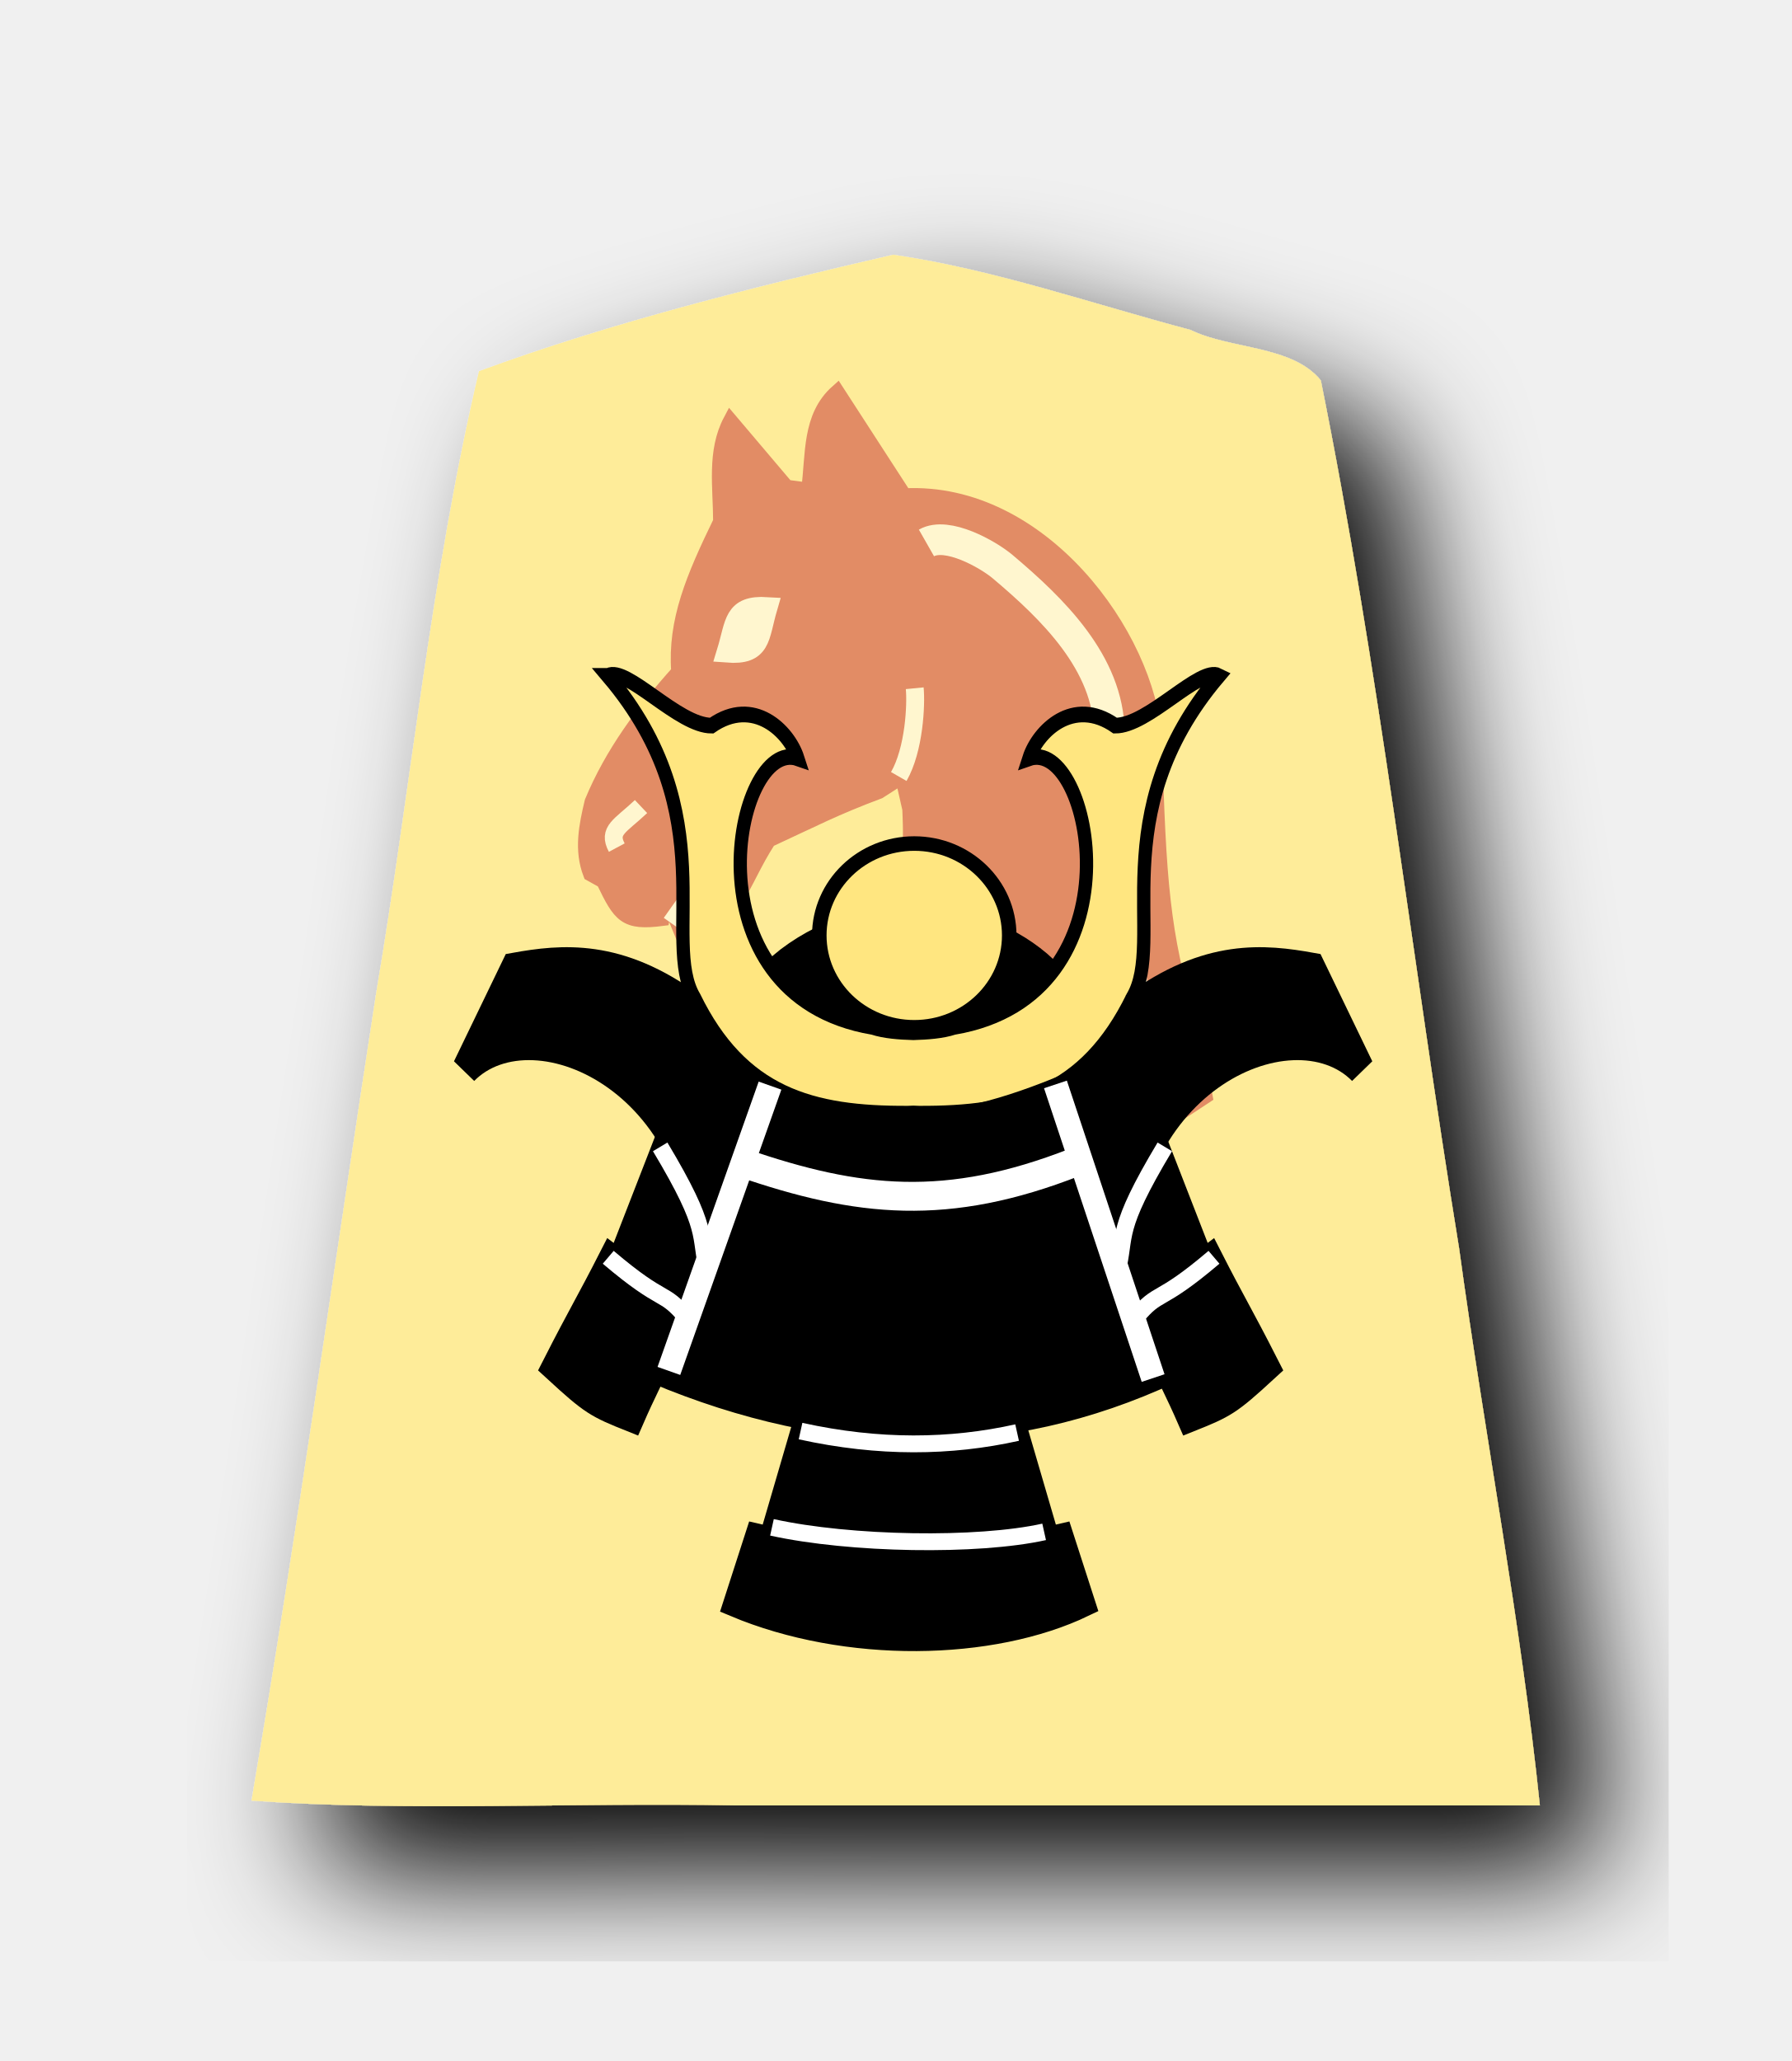
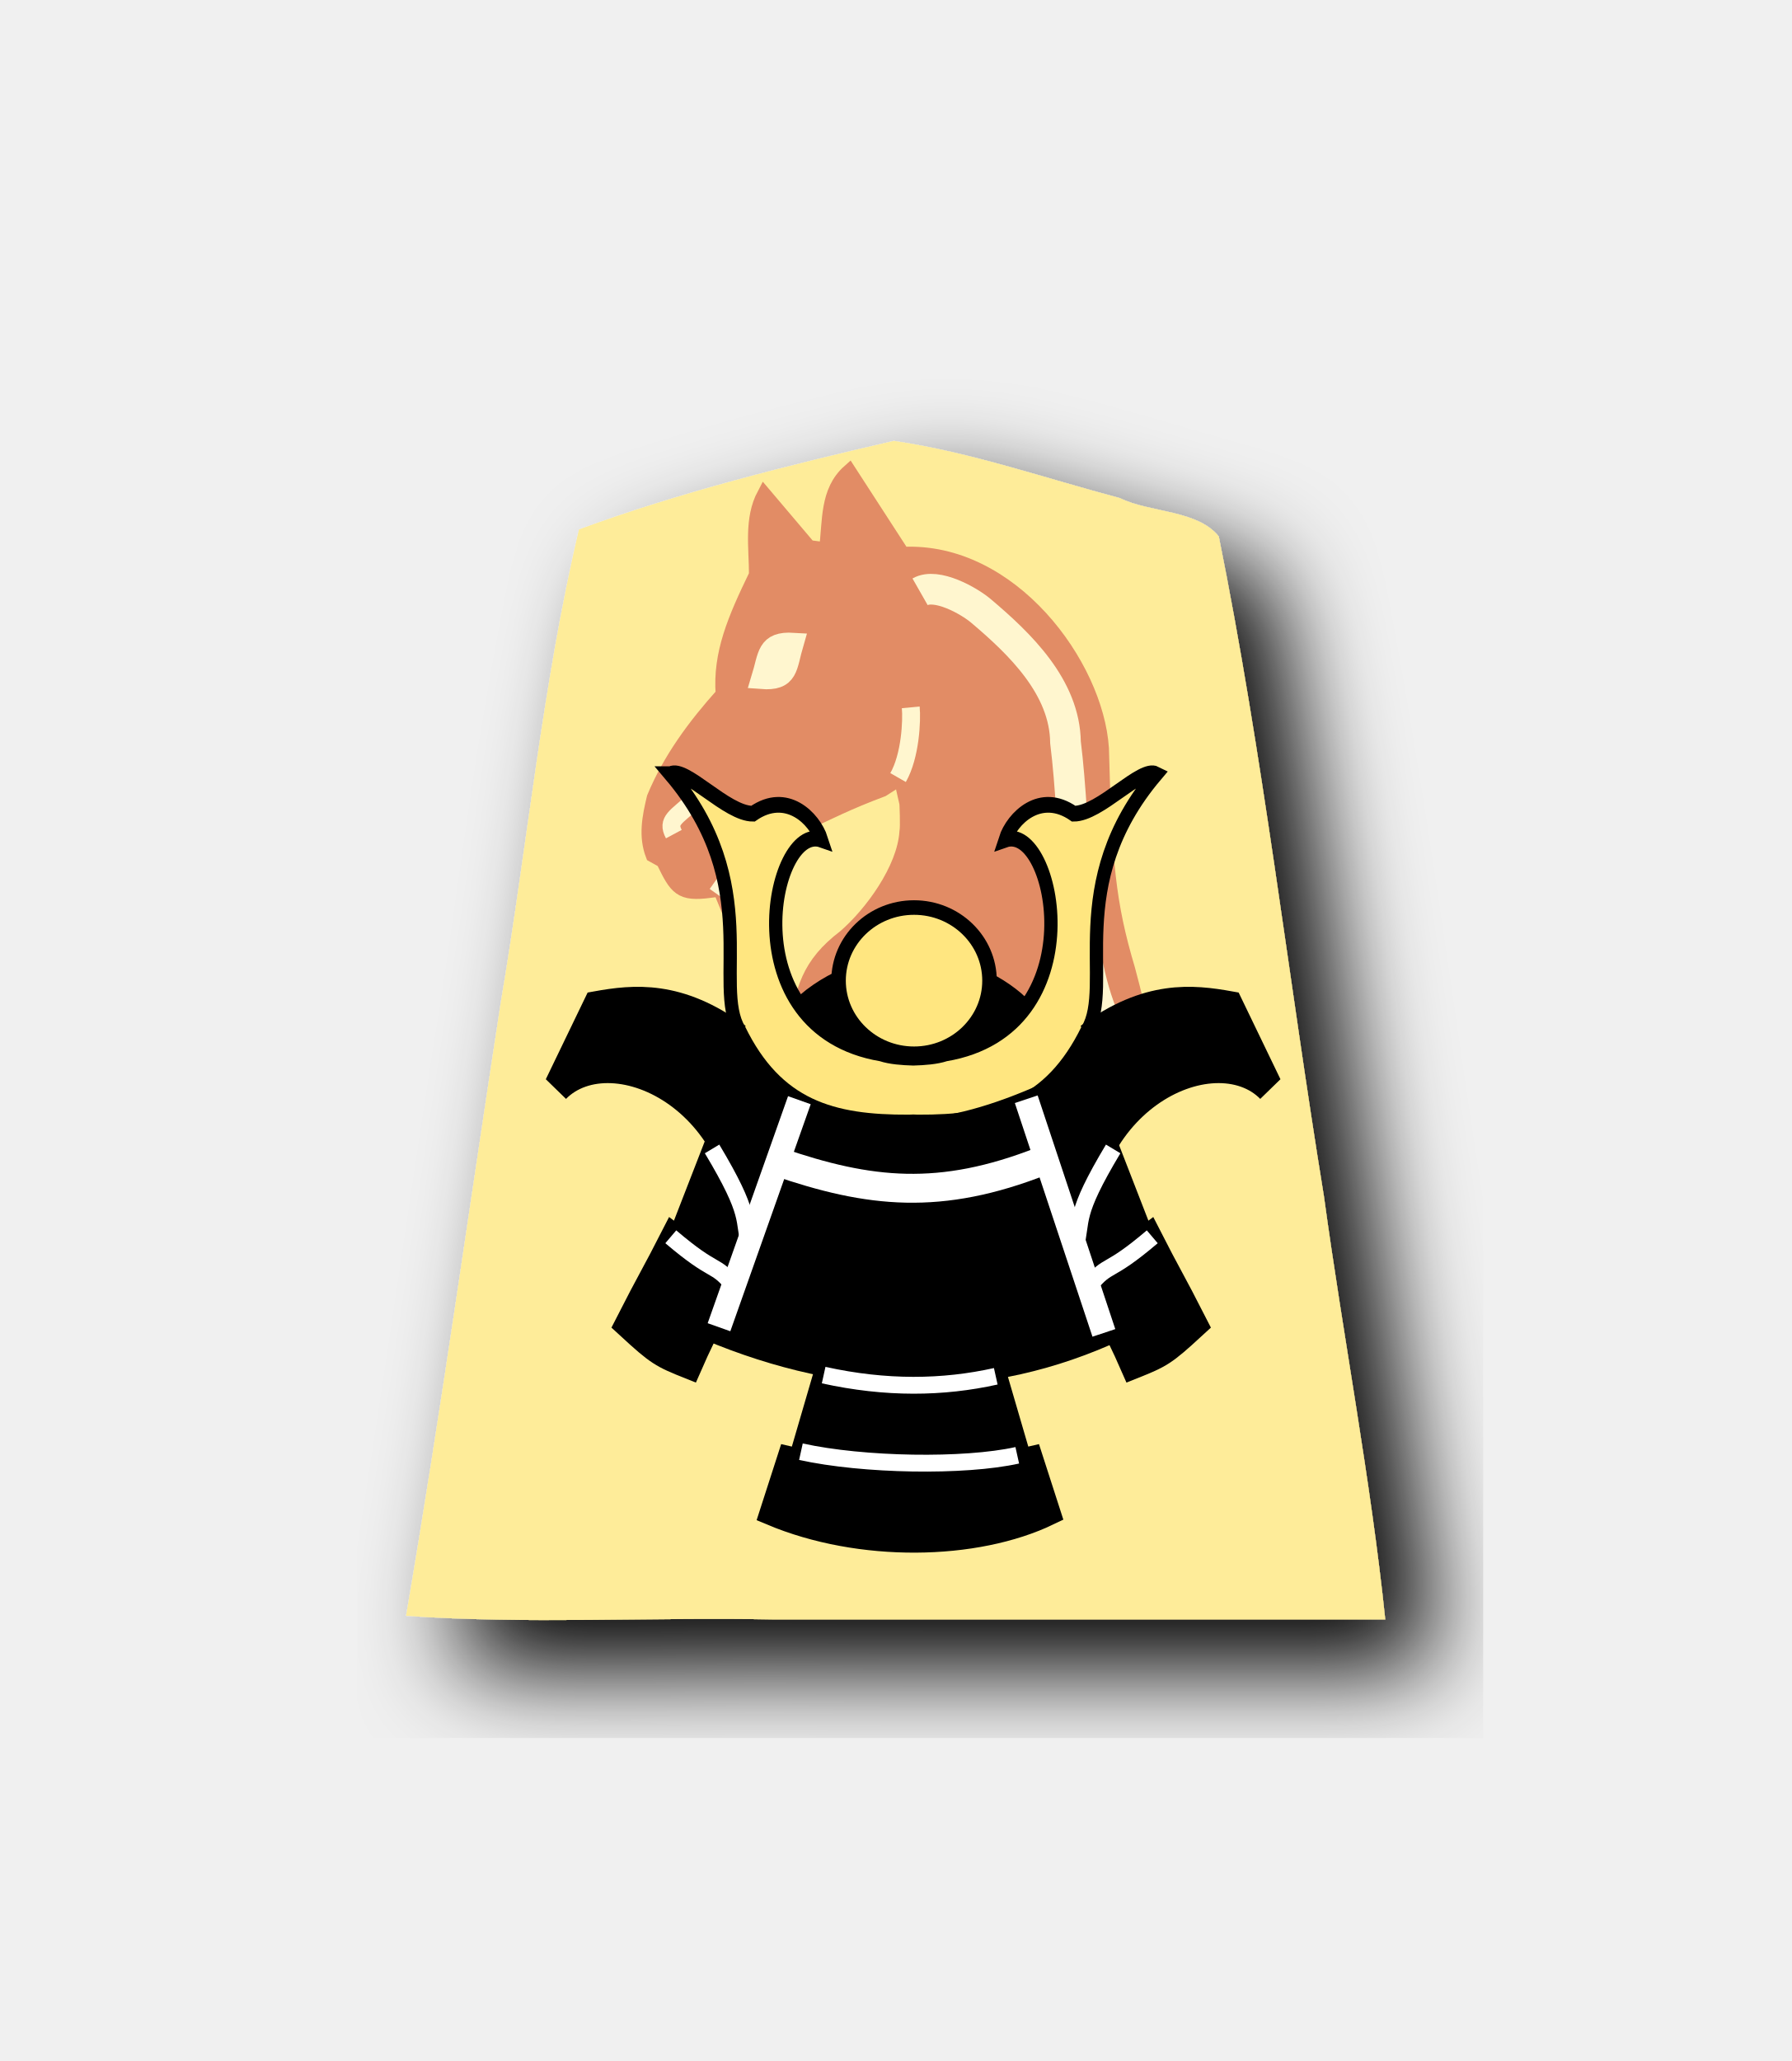
- <svg xmlns="http://www.w3.org/2000/svg" height="60" width="52.157">
+ <svg xmlns="http://www.w3.org/2000/svg" height="60" width="52.157" version="1.1" id="svg71">
+   <defs id="defs75" />
  <filter id="a">
-     <feGaussianBlur in="SourceAlpha" result="blur" stdDeviation="2" />
-     <feOffset dx="2" dy="2" result="offsetBlur" />
-     <feBlend in="SourceGraphic" in2="offsetBlur" mode="normal" />
+     <feGaussianBlur in="SourceAlpha" result="blur" stdDeviation="2" id="feGaussianBlur2" />
+     <feOffset dx="2" dy="2" result="offsetBlur" id="feOffset4" />
+     <feBlend in="SourceGraphic" in2="offsetBlur" mode="normal" id="feBlend6" />
  </filter>
-   <g fill="#fecb00" filter="url(#a)" transform="matrix(.9393427 0 0 .9393427 36.30043 1.557944)">
-     <path d="m-10.96 6.237c-4.319 1-8.69 2.088-12.838 3.608-1.492 6.331-2.103 12.88-3.191 19.305-1.285 8.332-2.439 16.689-3.86 24.997 4.847.346 10 .05 14.963.148h24.971c-.585-5.657-1.718-11.523-2.502-17.26-1.462-8.96-2.486-18.012-4.288-26.903-.885-1.093-2.799-.957-4.037-1.564-3.053-.81-6.099-1.875-9.218-2.332z" fill="#feec99" />
+   <g fill="#fecb00" filter="url(#a)" transform="matrix(0.7139004,0,0,0.7139005,33.84717,8.384037)" id="g11" style="stroke-width:1.316">
+     <path d="m -10.96,6.237 c -4.319,1 -8.69,2.088 -12.838,3.608 -1.492,6.331 -2.103,12.88 -3.191,19.305 -1.285,8.332 -2.439,16.689 -3.86,24.997 4.847,0.346 10,0.05 14.963,0.148 H 9.085 c -0.585,-5.657 -1.718,-11.523 -2.502,-17.26 -1.462,-8.96 -2.486,-18.012 -4.288,-26.903 -0.885,-1.093 -2.799,-0.957 -4.037,-1.564 -3.053,-0.81 -6.099,-1.875 -9.218,-2.332 z" fill="#feec99" id="path9" style="stroke-width:1.731" />
  </g>
-   <g opacity=".528" transform="matrix(.7438463 0 0 .7438463 6.743849 -2.817519)">
-     <g transform="matrix(.7005504 0 0 .7005504 -244.8044 -23.95103)">
-       <g stroke-width="1.386" transform="matrix(.5770575 0 0 .5770575 442.0274 27.09883)">
-         <path d="m-112.144 62.364c-1.6 3.019-.979 6.472-.979 9.788-2.637 5.433-4.421 9.611-4.055 14.542-3.426 3.817-6.439 7.882-8.39 12.585-.556 2.331-1.037 4.661-.14 6.992l1.258.699c1.623 3.364 2.101 4.109 5.733 3.636l.699-3.496.979-1.678-.699 4.475.979 2.377c5.562-1.791 5.436-4.784 8.354-9.286 4.416-2.04 6.332-3.073 10.663-4.697l1.958-1.258 2.936-4.894-2.657 4.754.699 3.076s.14 2.797 0 3.496c-.295 4.507-4.288 9.949-7.519 12.729-4.418 3.365-5.27 6.49-5.905 11.881 21.57 11.971 32.153 6.364 42.089-.28-.435-2.472-.771-4.234-1.702-7.638-2.388-8.008-2.832-13.068-3.192-26.9-.667-10.141-11.049-24.316-24.248-23.643l-6.515-10.056c-2.743 2.442-2.342 6.067-2.797 9.508l-2.097-.28z" fill="#c83737" stroke="#c83737" stroke-width="1.386" />
-         <g stroke="#fff">
-           <path d="m-95.839 96.831c1.504-2.624 1.695-6.973 1.543-8.544" fill="none" stroke-width="1.732" />
-           <path d="m-108.574 80.454c-3.305-.203-3.029 1.49-3.91 4.358 3.366.262 3.052-1.43 3.91-4.358z" fill="#fff" stroke-width="1.984" />
-           <path d="m-93.159 74.22c1.994-1.137 5.955 1.095 7.399 2.315 4.785 4.041 10.223 9.278 10.309 16.017 1.316 10.47.825 25.073 4.797 33.888" fill="none" stroke-width="2.968" />
+   <g opacity="0.528" transform="matrix(0.5914723,0,0,0.5916346,10.70243,2.415453)" id="g31" style="stroke-width:1.257">
+     <g transform="matrix(0.7005504,0,0,0.7005504,-244.8044,-23.95103)" id="g27" style="stroke-width:1.257">
+       <g stroke-width="1.743" transform="matrix(0.5770575,0,0,0.5770575,442.0274,27.09883)" id="g23">
+         <path d="m -112.144,62.364 c -1.6,3.019 -0.979,6.472 -0.979,9.788 -2.637,5.433 -4.421,9.611 -4.055,14.542 -3.426,3.817 -6.439,7.882 -8.39,12.585 -0.556,2.331 -1.037,4.661 -0.14,6.992 l 1.258,0.699 c 1.623,3.364 2.101,4.109 5.733,3.636 l 0.699,-3.496 0.979,-1.678 -0.699,4.475 0.979,2.377 c 5.562,-1.791 5.436,-4.784 8.354,-9.286 4.416,-2.04 6.332,-3.073 10.663,-4.697 l 1.958,-1.258 2.936,-4.894 -2.657,4.754 0.699,3.076 c 0,0 0.14,2.797 0,3.496 -0.295,4.507 -4.288,9.949 -7.519,12.729 -4.418,3.365 -5.27,6.49 -5.905,11.881 21.57,11.971 32.153,6.364 42.089,-0.28 -0.435,-2.472 -0.771,-4.234 -1.702,-7.638 -2.388,-8.008 -2.832,-13.068 -3.192,-26.9 -0.667,-10.141 -11.049,-24.316 -24.248,-23.643 l -6.515,-10.056 c -2.743,2.442 -2.342,6.067 -2.797,9.508 l -2.097,-0.28 z" fill="#c83737" stroke="#c83737" stroke-width="1.743" id="path13" />
+         <g stroke="#ffffff" id="g21" style="stroke-width:2.192">
+           <path d="m -95.839,96.831 c 1.504,-2.624 1.695,-6.973 1.543,-8.544" fill="none" stroke-width="2.177" id="path15" />
+           <path d="m -108.574,80.454 c -3.305,-0.203 -3.029,1.49 -3.91,4.358 3.366,0.262 3.052,-1.43 3.91,-4.358 z" fill="#ffffff" stroke-width="2.495" id="path17" />
+           <path d="m -93.159,74.22 c 1.994,-1.137 5.955,1.095 7.399,2.315 4.785,4.041 10.223,9.278 10.309,16.017 1.316,10.47 0.825,25.073 4.797,33.888" fill="none" stroke-width="3.733" id="path19" />
        </g>
      </g>
-       <path d="m374 91.163 2.125-3" fill="none" stroke="#fff" stroke-width=".999" />
+       <path d="m 374,91.163 2.125,-3" fill="none" stroke="#ffffff" stroke-width="1.256" id="path25" />
    </g>
-     <path d="m15.076 36.961c-.362-.676.138-.84.949-1.607" fill="none" stroke="#fff" stroke-width=".7" />
+     <path d="m 15.076,36.961 c -0.362,-0.676 0.138,-0.84 0.949,-1.607" fill="none" stroke="#ffffff" stroke-width="0.88" id="path29" />
  </g>
-   <g transform="matrix(.7005504 0 0 .7005504 -144.7357 -28.2888)">
-     <g transform="translate(-71.19092 -1.25)">
-       <g stroke="#000" stroke-width="1.2" transform="translate(31.46625 -52.3259)">
-         <g stroke="#000">
-           <path d="m89.878 104.459c71.228 71.229 31.757 135.821 52.51 165.379 28.871 49.947 71.083 59.605 129.343 59.369 1.132-.005 2.27-.039 3.413-.104 1.143.064 2.28.099 3.413.104 58.26.236 100.472-9.422 129.343-59.369 20.752-29.558-18.718-94.149 52.51-165.379-11.605-5.015-42.725 25.605-62.898 25.525-25.612-15.171-47.031 3.08-52.251 16.777 37.839-11.301 70.079 121.468-45.538 137.914-7.067 1.971-16.164 2.514-24.578 2.719-8.414-.205-17.511-.748-24.578-2.719-115.617-16.446-83.377-149.215-45.538-137.914-5.22-13.697-26.639-31.948-52.251-16.777-20.172.08-51.293-30.539-62.898-25.525z" fill="#ffe680" stroke-width="8.056" transform="matrix(.06852995 0 0 .08094496 265.4334 113.5891)" />
-           <path d="m141.488 275.714c-45.126-28.294-80.012-25.181-108.804-20.805l-29.479 51.672c41.944-36.203 152.117 6.577 144.443 111.867 7.771-26.631 28.133-63.418 39.832-101.833m220.385-40.901c45.126-28.294 80.012-25.181 108.804-20.805l29.479 51.672c-41.944-36.203-152.117 6.577-144.443 111.867-7.771-26.631-28.133-63.418-39.832-101.833" stroke-width="16.112" transform="matrix(.06852995 0 0 .08094496 265.4555 113.567)" />
-           <path d="m128.121 339.223-29.443 64.097c-3.407-2.033 6.609 9.491-6.593 1.008-14.054 23.338-19.002 29.833-33.969 54.715 21.968 17.086 24.658 18.309 46.106 25.56 13.293-25.846 25.739-42.374 44.638-83.919m270.023-61.462 29.443 64.097c3.407-2.033-6.609 9.491 6.593 1.008 14.054 23.338 19.002 29.833 33.969 54.715-21.968 17.086-24.658 18.309-46.106 25.56-13.293-25.846-25.739-42.374-44.638-83.919" stroke-width="16.112" transform="matrix(.06852995 0 0 .08094496 265.4334 113.5891)" />
-           <path d="m273.604 150.864c7.363 3.092 14.48 3.19 21.328 0l-4.023-11.781c-5.552 2.376-8.767 2.099-13.5.437z" stroke-width="1.2" />
+   <g transform="matrix(0.5568289,0,0,0.5574917,-109.588,-15.63405)" id="g69" style="stroke-width:1.257">
+     <g transform="translate(-71.19092,-1.25)" id="g55" style="stroke-width:1.257">
+       <g stroke="#000000" stroke-width="1.509" transform="translate(31.46625,-52.3259)" id="g45">
+         <g stroke="#000000" id="g41" style="stroke-width:1.897">
+           <path d="m 89.878,104.459 c 71.228,71.229 31.757,135.821 52.51,165.379 28.871,49.947 71.083,59.605 129.343,59.369 1.132,-0.005 2.27,-0.039 3.413,-0.104 1.143,0.064 2.28,0.099 3.413,0.104 58.26,0.236 100.472,-9.422 129.343,-59.369 20.752,-29.558 -18.718,-94.149 52.51,-165.379 -11.605,-5.015 -42.725,25.605 -62.898,25.525 -25.612,-15.171 -47.031,3.08 -52.251,16.777 37.839,-11.301 70.079,121.468 -45.538,137.914 -7.067,1.971 -16.164,2.514 -24.578,2.719 -8.414,-0.205 -17.511,-0.748 -24.578,-2.719 -115.617,-16.446 -83.377,-149.215 -45.538,-137.914 -5.22,-13.697 -26.639,-31.948 -52.251,-16.777 -20.172,0.08 -51.293,-30.539 -62.898,-25.525 z" fill="#ffe680" stroke-width="10.129" transform="matrix(0.06852995,0,0,0.08094496,265.4334,113.5891)" id="path33" />
+           <path d="M 141.488,275.714 C 96.362,247.419 61.476,250.533 32.684,254.909 L 3.205,306.581 c 41.944,-36.203 152.117,6.577 144.443,111.867 7.771,-26.631 28.133,-63.418 39.832,-101.833 m 220.385,-40.901 c 45.126,-28.294 80.012,-25.181 108.804,-20.805 l 29.479,51.672 c -41.944,-36.203 -152.117,6.577 -144.443,111.867 -7.771,-26.631 -28.133,-63.418 -39.832,-101.833" stroke-width="20.258" transform="matrix(0.06852995,0,0,0.08094496,265.4555,113.567)" id="path35" />
+           <path d="m 128.121,339.223 -29.443,64.097 c -3.407,-2.033 6.609,9.491 -6.593,1.008 -14.054,23.338 -19.002,29.833 -33.969,54.715 21.968,17.086 24.658,18.309 46.106,25.56 13.293,-25.846 25.739,-42.374 44.638,-83.919 m 270.023,-61.462 29.443,64.097 c 3.407,-2.033 -6.609,9.491 6.593,1.008 14.054,23.338 19.002,29.833 33.969,54.715 -21.968,17.086 -24.658,18.309 -46.106,25.56 -13.293,-25.846 -25.739,-42.374 -44.638,-83.919" stroke-width="20.258" transform="matrix(0.06852995,0,0,0.08094496,265.4334,113.5891)" id="path37" />
+           <path d="m 273.604,150.864 c 7.363,3.092 14.48,3.19 21.328,0 l -4.023,-11.781 c -5.552,2.376 -8.767,2.099 -13.5,0.437 z" stroke-width="1.509" id="path39" />
        </g>
-         <path d="m277.188 142.28c4.811 1.655 8.506 2.056 13.826-.031" fill="none" stroke="#fff" stroke-width="1.2" />
+         <path d="m 277.188,142.28 c 4.811,1.655 8.506,2.056 13.826,-0.031" fill="none" stroke="#ffffff" stroke-width="1.509" id="path43" />
      </g>
-       <g fill="none" stroke="#fff">
-         <path d="m305.232 89.29c2.11 3.522 1.59 3.631 1.985 5.204m18.988-5.204c-2.11 3.522-1.59 3.631-1.985 5.204" stroke-width=".7" />
-         <path d="m305.594 98.601 4.203-11.856m11.863-.05 4.059 12.202" />
-         <path d="m304.323 90.316c2.375 2.019 2.256 1.307 3.27 2.527m21.906-2.527c-2.375 2.019-2.256 1.307-3.27 2.527" stroke-width=".7" transform="translate(-1.25 3.5625)" />
+       <g fill="none" stroke="#ffffff" id="g53" style="stroke-width:1.581">
+         <path d="m 305.232,89.29 c 2.11,3.522 1.59,3.631 1.985,5.204 m 18.988,-5.204 c -2.11,3.522 -1.59,3.631 -1.985,5.204" stroke-width="0.88" id="path47" />
+         <path d="m 305.594,98.601 4.203,-11.856 m 11.863,-0.05 4.059,12.202" id="path49" style="stroke-width:1.257" />
+         <path d="m 304.323,90.316 c 2.375,2.019 2.256,1.307 3.27,2.527 m 21.906,-2.527 c -2.375,2.019 -2.256,1.307 -3.27,2.527" stroke-width="0.88" transform="translate(-1.25,3.5625)" id="path51" />
      </g>
    </g>
-     <g stroke="#000">
-       <path d="m239.024 80.489c3.438-2.881 8.3-2.42 11.037.135-2.365 3.351-9.495 2.306-11.037-.135z" />
-       <ellipse cx="244.601" cy="79.253" fill="#ffe680" rx="3.947" ry="3.818" stroke-width=".604" />
-       <path d="m240.019 99.645-1.37 4.685-.575-.133-.928 2.873c4.644 1.952 10.662 1.844 14.496 0l-.928-2.873-.575.133-1.37-4.685" />
+     <g stroke="#000000" id="g63" style="stroke-width:1.581">
+       <path d="m 239.024,80.489 c 3.438,-2.881 8.3,-2.42 11.037,0.135 -2.365,3.351 -9.495,2.306 -11.037,-0.135 z" id="path57" style="stroke-width:1.257" />
+       <ellipse cx="244.601" cy="79.253" fill="#ffe680" rx="3.947" ry="3.818" stroke-width="0.76" id="ellipse59" />
+       <path d="m 240.019,99.645 -1.37,4.685 -0.575,-0.133 -0.928,2.873 c 4.644,1.952 10.662,1.844 14.496,0 l -0.928,-2.873 -0.575,0.133 -1.37,-4.685" id="path61" style="stroke-width:1.257" />
    </g>
-     <path d="m239.875 99.851c3.262.719 6.238.677 9 .062" fill="none" stroke="#fff" stroke-width=".7" />
-     <path d="m238.687 103.851c3.262.719 8.551.802 11.312.188" fill="none" stroke="#fff" stroke-width=".7" />
+     <path d="m 239.875,99.851 c 3.262,0.719 6.238,0.677 9,0.062" fill="none" stroke="#ffffff" stroke-width="0.88" id="path65" />
+     <path d="m 238.687,103.851 c 3.262,0.719 8.551,0.802 11.312,0.188" fill="none" stroke="#ffffff" stroke-width="0.88" id="path67" />
  </g>
</svg>
